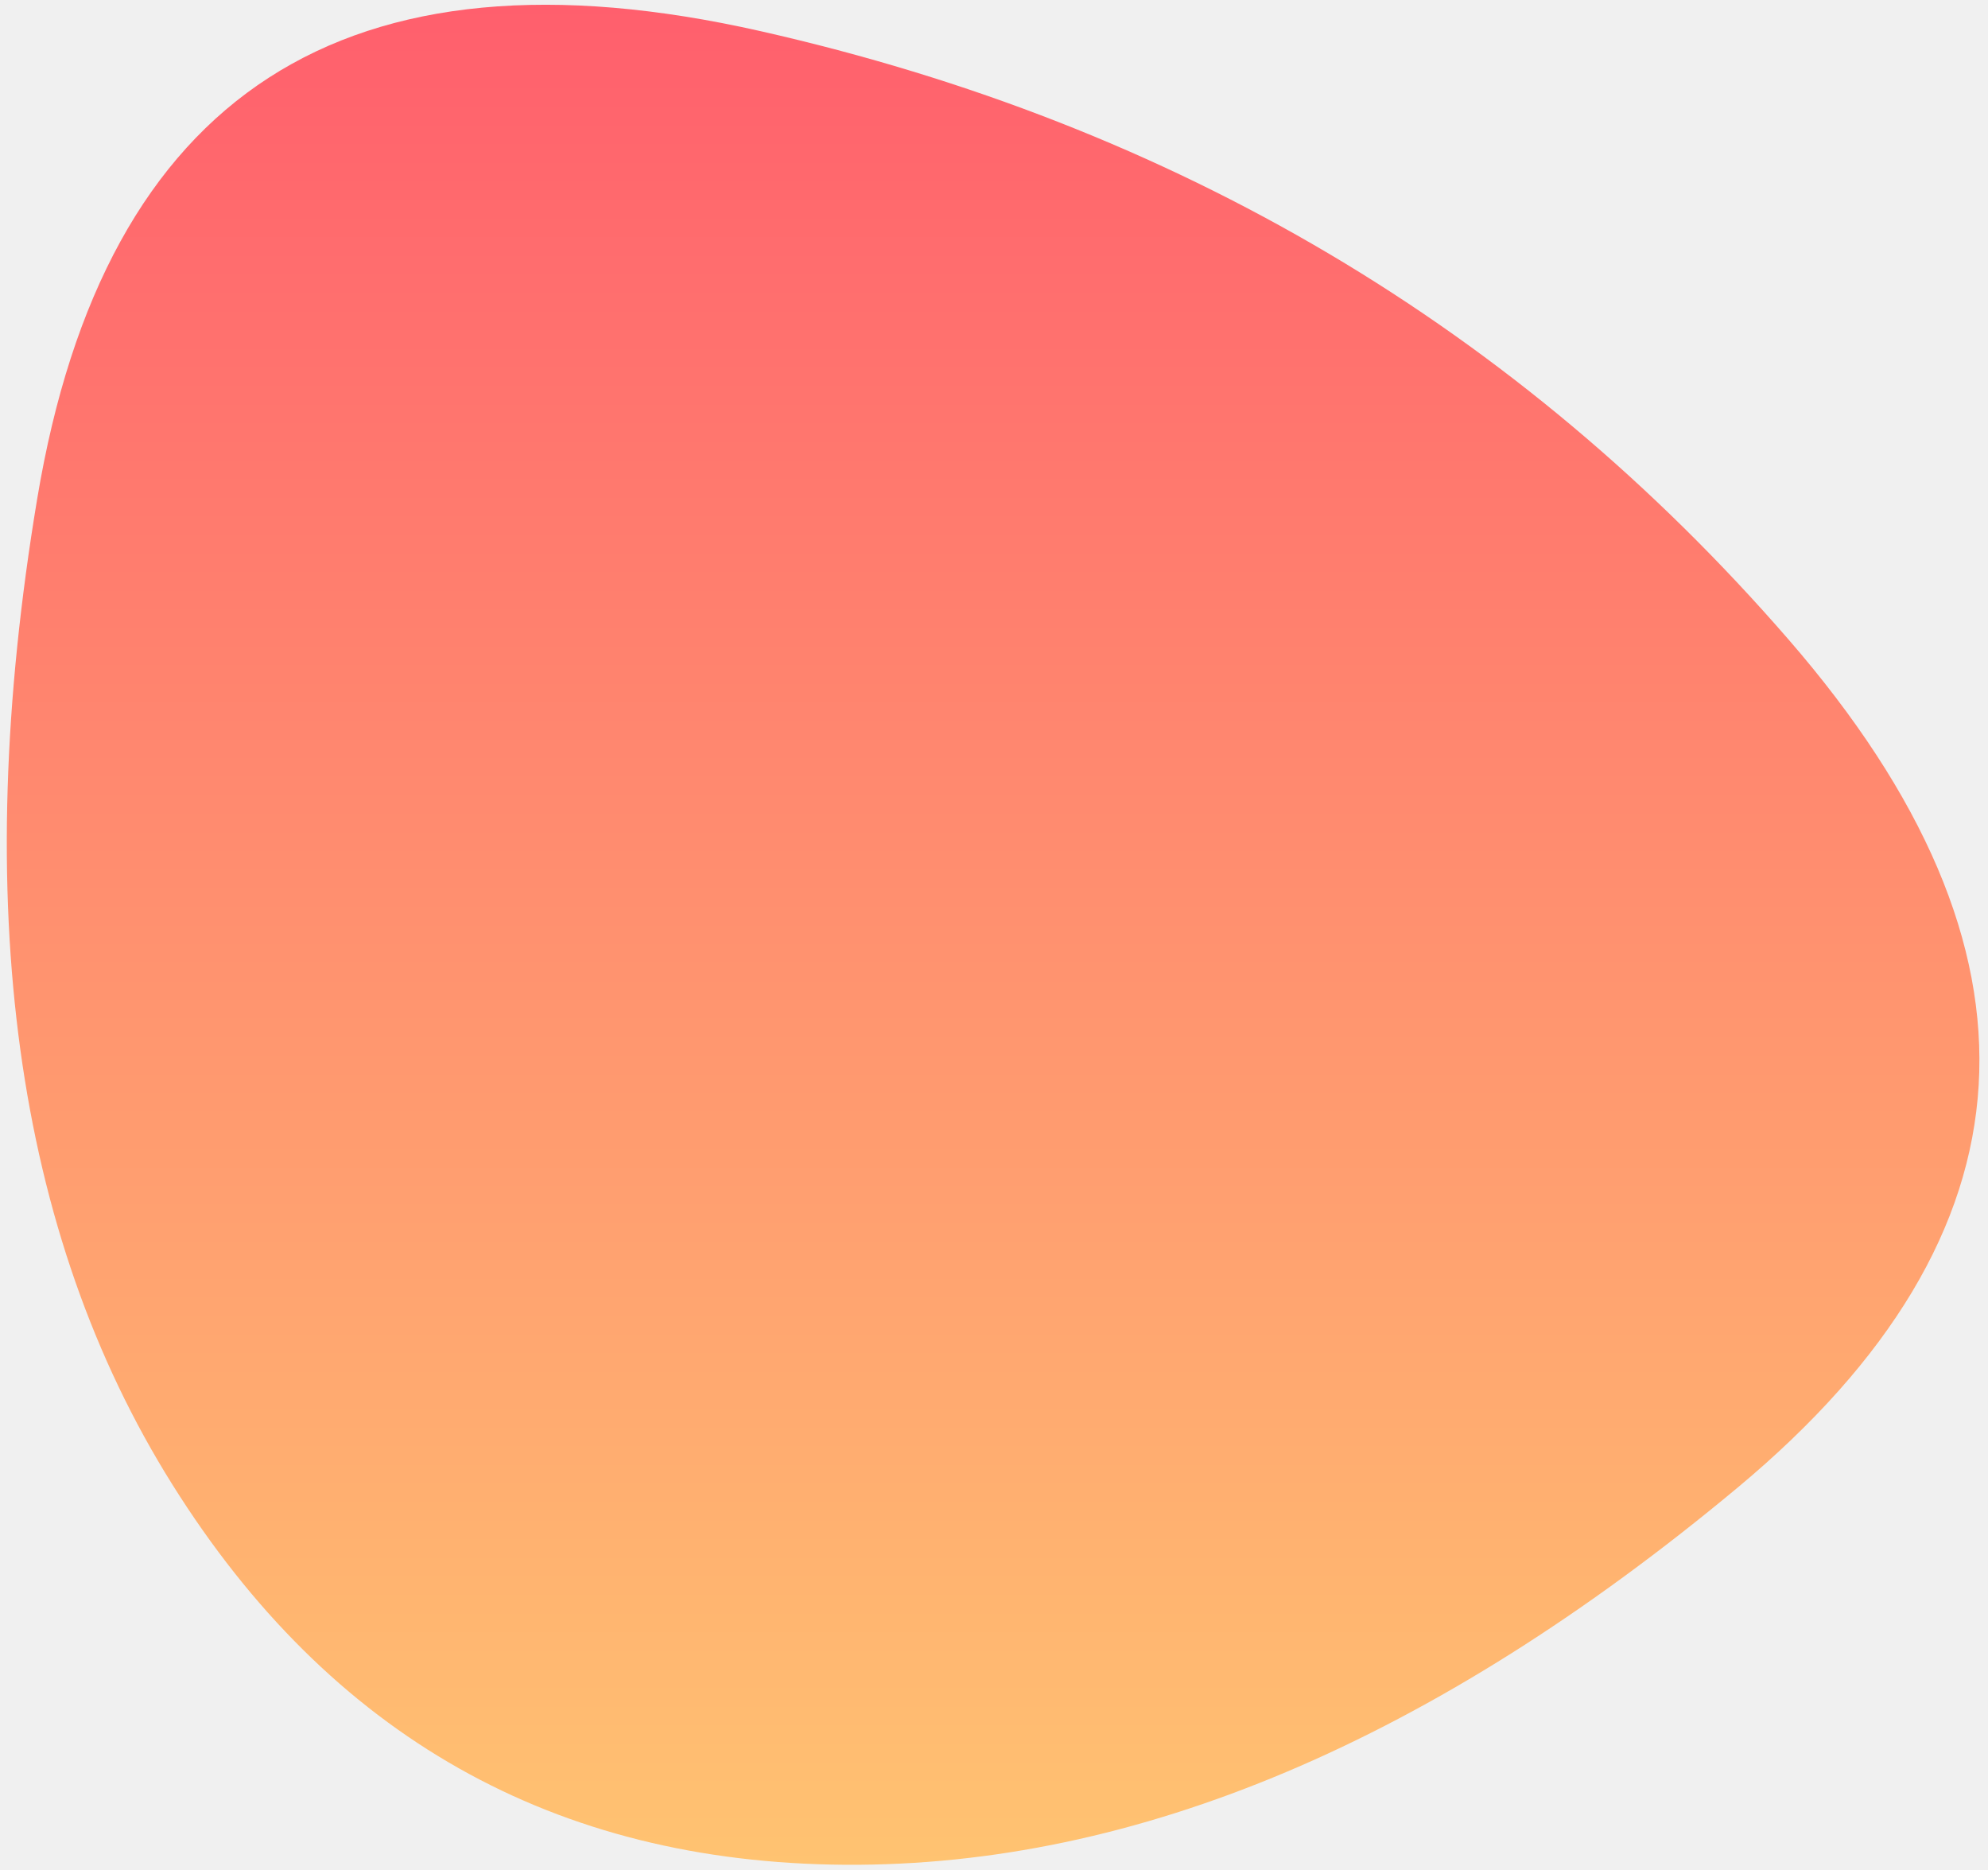
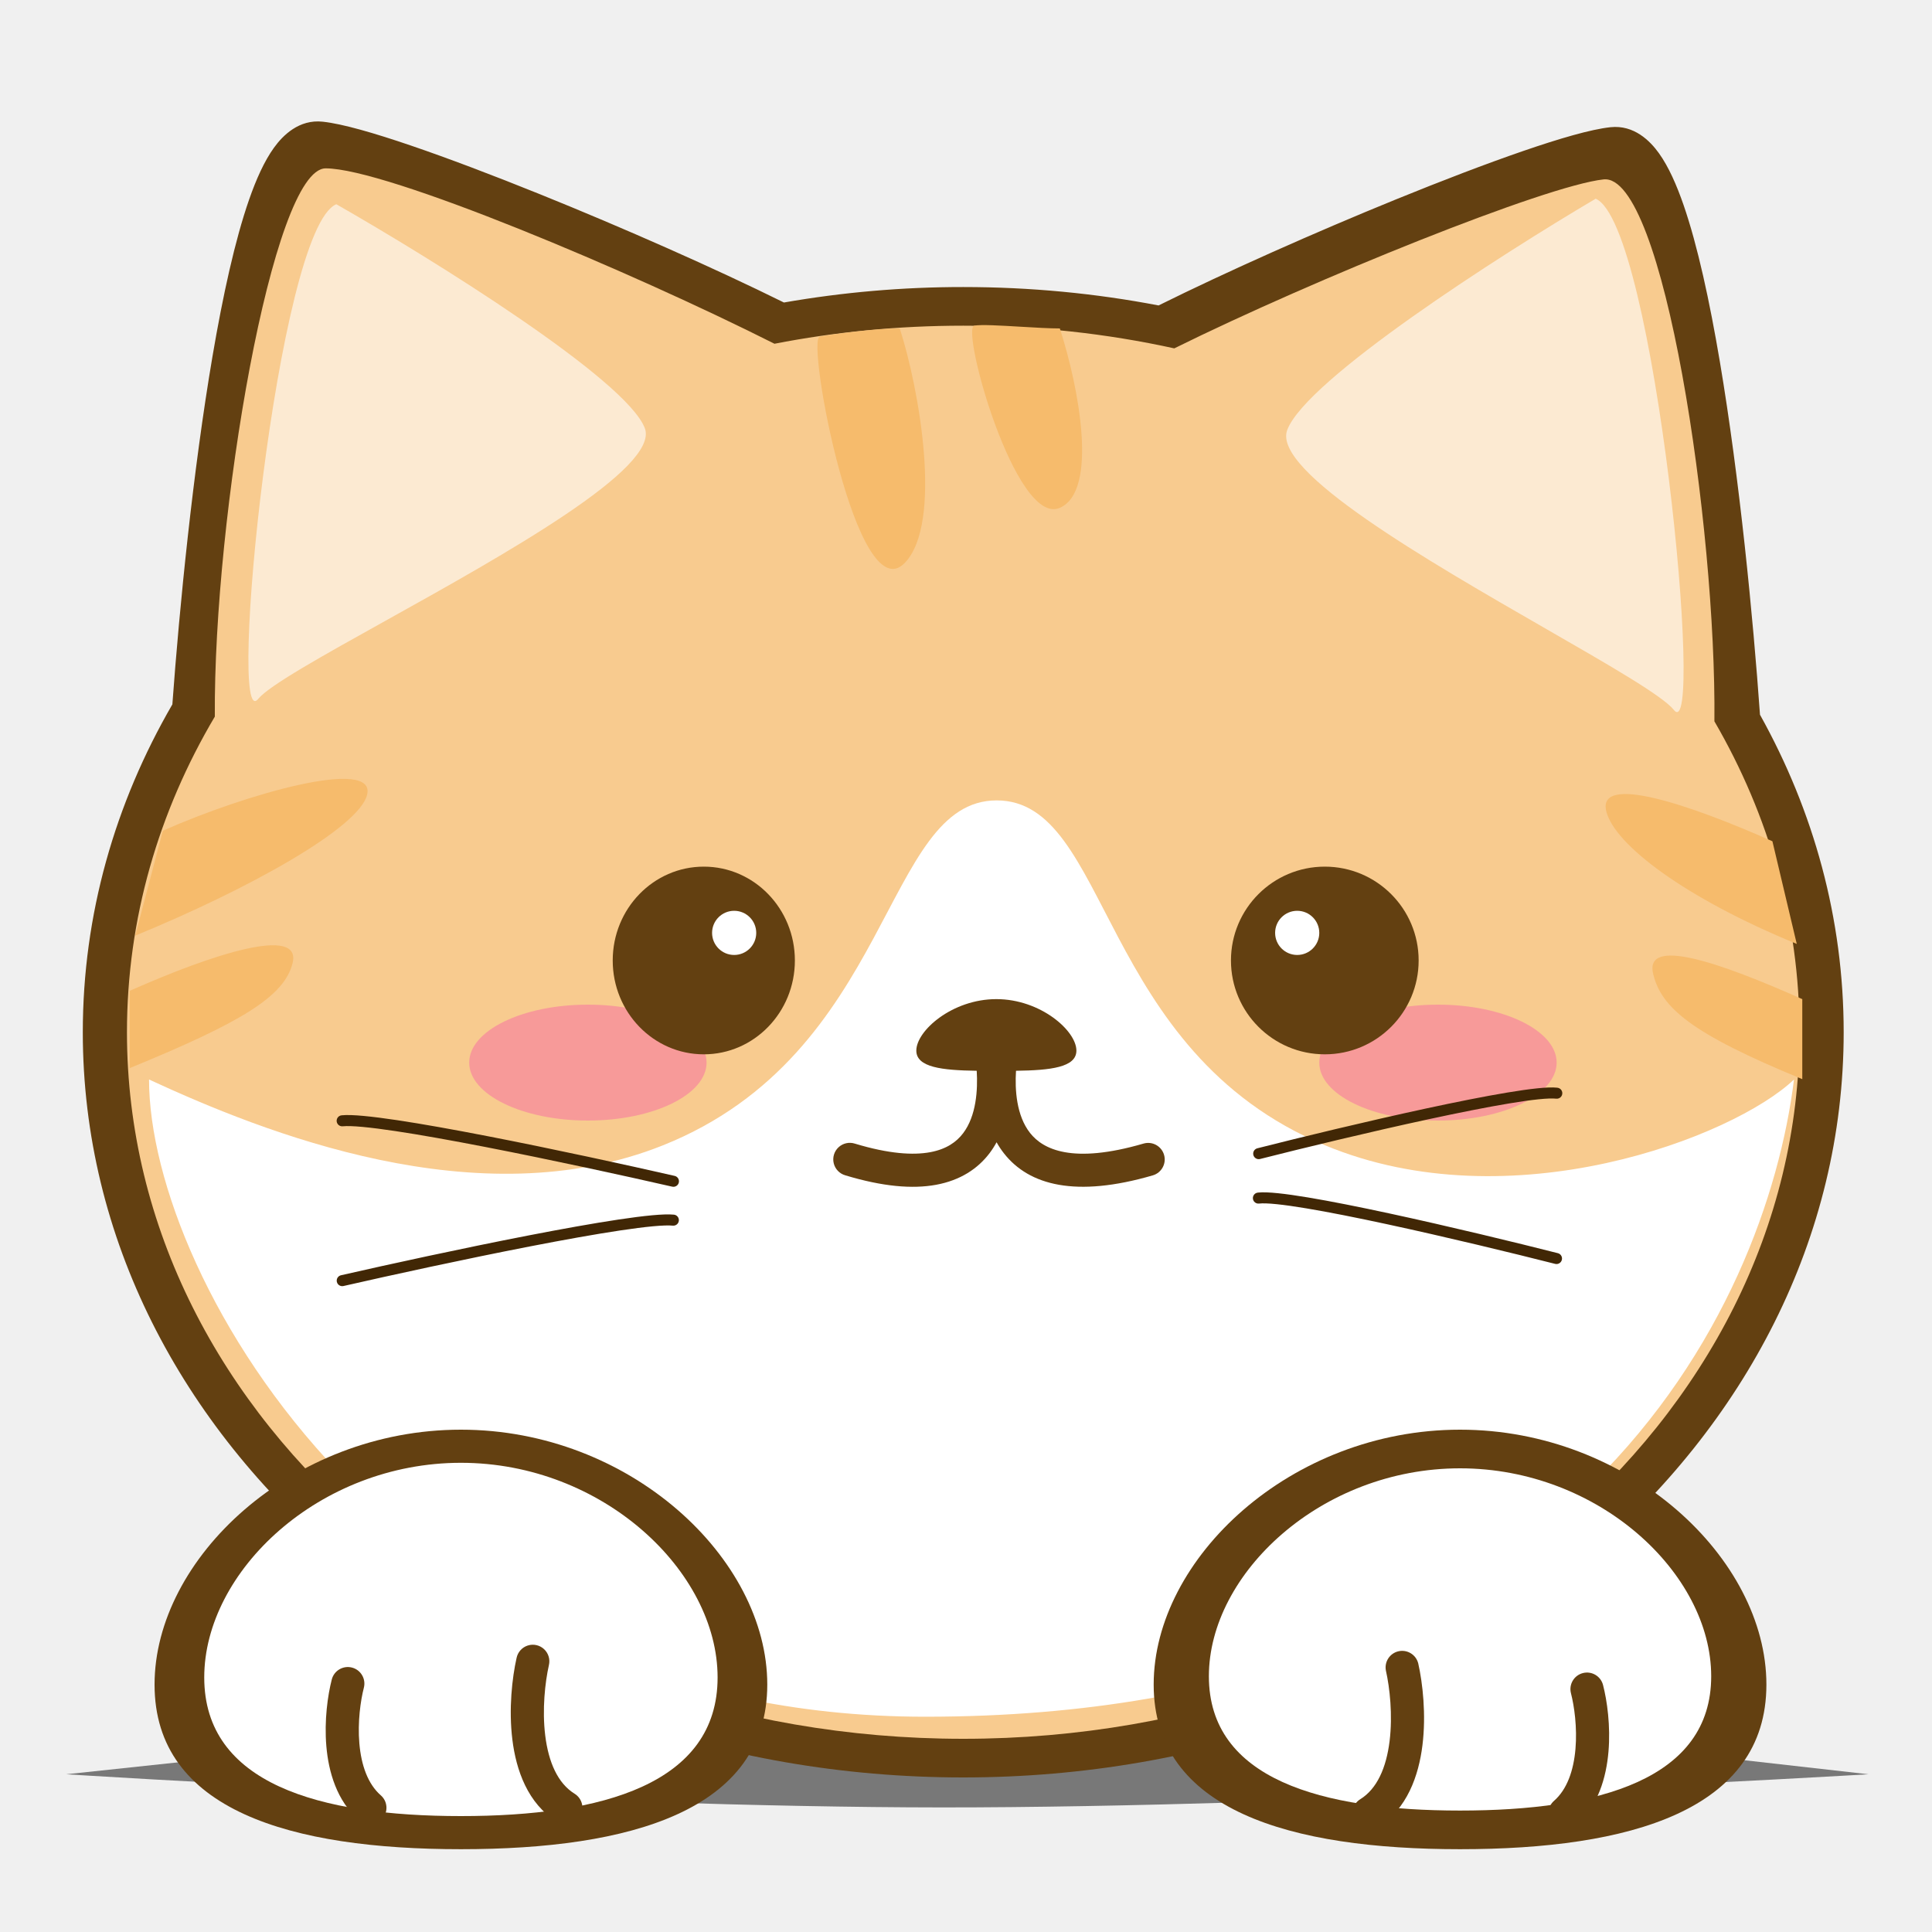
- <svg xmlns="http://www.w3.org/2000/svg" width="117" height="110" viewBox="0 0 117 110" fill="none">
-   <path d="M102.282 87.513C84.385 102.427 66.874 109.829 49.75 109.719C32.626 109.608 19.424 102.151 10.144 87.347C0.864 72.543 -1.787 53.209 2.19 29.346C6.167 5.483 20.363 -3.686 44.779 1.837C69.194 7.361 89.356 19.293 105.265 37.632C121.174 55.971 120.18 72.598 102.282 87.513Z" fill="url(#paint0_linear)" />
-   <defs>
-     <linearGradient id="paint0_linear" x1="0.4" y1="0.28" x2="0.4" y2="109.72" gradientUnits="userSpaceOnUse">
-       <stop stop-color="#FF5F6D" />
-       <stop offset="1" stop-color="#FFC371" />
-     </linearGradient>
-   </defs>
+ <svg xmlns="http://www.w3.org/2000/svg" t="1751649608810" class="icon" viewBox="0 0 1024 1024" version="1.1" p-id="1658" width="200" height="200">
+   <path d="M237.919 918.765s156.769-7.835 260.953-8.789c115.759-1.059 300.164 8.789 300.164 8.789l191.318 21.633s-298.897 17.712-491.482 17.578C309.979 957.844 35.109 940.398 35.109 940.398l202.811-21.633z" fill="#000000" opacity=".5" p-id="1659" />
+   <path d="M145.212 78.283c4.766-6.606 13.321-15.108 25.784-13.789 10.492 1.112 27.391 6.039 46.651 12.604 19.766 6.738 43.476 15.729 68.313 25.755 44.377 17.911 92.865 39.33 129.536 57.482A550.892 550.892 0 0 1 510.537 152.137c35.58 0 70.232 3.37 103.529 9.754 35.983-17.847 82.701-38.637 125.554-56.095 24.608-10.026 48.102-19.017 67.689-25.761 19.079-6.562 35.846-11.498 46.273-12.613 12.502-1.337 21.024 7.267 25.72 13.839 5.12 7.159 9.371 16.829 13.04 27.443 7.423 21.481 13.804 50.937 19.213 82.97 10.416 61.703 17.627 135.56 21.273 187.137C961.281 429.869 977.189 486.915 977.189 547.109c0 218.135-208.928 394.971-466.651 394.971C252.811 942.08 43.886 765.244 43.886 547.109c0-62.353 17.072-121.332 47.473-173.773 3.733-51.446 10.948-123.904 21.29-184.61 5.459-32.037 11.902-61.499 19.397-82.985 3.704-10.62 7.999-20.296 13.166-27.458zM904.148 387.92a14.579 14.579 0 0 0 5.442 9.743C934.289 443.609 947.931 494.305 947.931 547.109c0 197.594-191.064 365.714-437.394 365.714S73.143 744.703 73.143 547.109c0-53.394 13.95-104.635 39.175-150.987a14.617 14.617 0 0 0 7.601-11.861l0.108-1.583C177.211 287.993 282.331 215.757 411.051 190.833c1.205 0.611 2.396 1.217 3.569 1.82a14.629 14.629 0 0 0 19.365-5.72A527.269 527.269 0 0 1 510.537 181.394c27.9 0 55.088 2.156 81.373 6.267a14.629 14.629 0 0 0 20.445 7.891c1.934-1.001 3.915-2.019 5.942-3.046 127.292 26.864 230.617 100.212 285.851 195.411z m-4.816-59.319c-3.97-42.388-9.561-90.194-16.627-132.055-5.337-31.612-11.402-59.143-18.014-78.28-3.35-9.693-6.51-16.238-9.19-19.988a20.773 20.773 0 0 0-1.115-1.439c-7.285 1.211-20.155 4.88-37.557 10.866-18.909 6.507-41.87 15.29-66.171 25.19a2126.204 2126.204 0 0 0-91.326 39.749c99.018 28.175 183.194 83.696 239.999 155.958zM275.008 129.984c31.32 12.639 64.588 27.004 94.076 40.626C268.66 197.612 182.968 252.606 124.799 324.754c3.999-42.154 9.614-89.565 16.691-131.119 5.386-31.606 11.507-59.132 18.18-78.263 3.376-9.684 6.565-16.226 9.269-19.974 0.477-0.661 0.872-1.15 1.188-1.51 7.358 1.194 20.419 4.877 38.078 10.898 19.093 6.51 42.271 15.29 66.803 25.19zM171.052 93.008c0 0.009-0.059 0.059-0.181 0.129 0.12-0.102 0.181-0.135 0.181-0.129z m682.37 2.885c0 0.009 0.064 0.064 0.187 0.138-0.123-0.108-0.187-0.146-0.187-0.138z" fill="#634011" p-id="1660" />
+   <path d="M172.617 89.234c32.197 0 161.698 54.576 237.875 92.962C442.643 175.929 476.134 172.617 510.537 172.617c38.64 0 76.124 4.178 111.856 12.025 74.41-36.788 196.898-86.25 227.527-89.556 31.876-3.435 59.79 183.916 58.751 287.229C937.56 432.043 953.783 487.974 953.783 547.109c0 206.825-198.448 374.491-443.246 374.491S67.291 753.933 67.291 547.109c0-60.123 16.77-116.938 46.572-167.286C113.137 273.648 144.475 89.234 172.617 89.234z" fill="#F8CB8F" p-id="1661" />
+   <path d="M311.589 593.92c34.74 0 62.903-13.754 62.903-30.72s-28.163-30.72-62.903-30.72S248.686 546.234 248.686 563.2s28.163 30.72 62.903 30.72z m450.56 0c34.74 0 62.903-13.754 62.903-30.72s-28.163-30.72-62.903-30.72-62.903 13.754-62.903 30.72 28.163 30.72 62.903 30.72z" fill="#F79A99" p-id="1662" />
+   <path d="M845.739 105.326c-50.395 29.734-153.647 95.89-163.504 122.649-8.034 21.817 74.445 69.246 137.447 105.475 33.593 19.318 61.651 35.451 67.49 42.818 16.799 21.185-10.076-257.562-41.434-270.942zM178.261 108.251c50.395 28.774 153.647 92.795 163.504 118.693 8.034 21.112-74.445 67.011-137.447 102.072-33.593 18.695-61.651 34.307-67.49 41.437-16.799 20.5 10.076-249.253 41.434-262.203z" fill="#FFFFFF" opacity=".6" p-id="1663" />
+   <path d="M351.364 607.051c-97.716 39.079-211.997-6.978-272.369-34.889C78.994 678.227 210.967 909.897 490.356 909.897 834.329 909.897 935.88 693.113 950.857 572.161c-32.291 30.702-150.224 75.785-248.501 34.889C581.614 556.81 588.633 424.229 528.264 424.229c-60.372 0-54.755 133.977-176.9 182.822z" fill="#FFFFFF" p-id="1664" />
+   <path d="M421.303 509.074c0 27.47-21.612 49.737-48.274 49.737s-48.274-22.268-48.274-49.737 21.612-49.737 48.274-49.737 48.274 22.268 48.274 49.737z m330.606 0c0 27.47-22.268 49.737-49.737 49.737s-49.737-22.268-49.737-49.737 22.268-49.737 49.737-49.737 49.737 22.268 49.737 49.737z m-213.402 58.462c18.394-0.263 32.007-1.805 32.007-10.696 0-10.503-18.994-27.285-42.423-27.285s-42.423 16.782-42.423 27.285c0 8.894 13.616 10.433 32.013 10.696 0.617 10.062-0.196 23.868-7.209 33.104-3.487 4.593-8.803 8.452-17.487 10.053-8.935 1.647-21.747 0.939-39.883-4.549a8.777 8.777 0 1 0-5.085 16.799c19.719 5.971 35.521 7.341 48.148 5.015 12.885-2.376 22.092-8.543 28.286-16.7 1.422-1.872 2.668-3.827 3.757-5.834 1.15 2.051 2.466 4.049 3.973 5.96 13.321 16.896 38.069 23.467 78.822 11.586a8.774 8.774 0 1 0-4.912-16.852c-37.87 11.039-53.339 3.005-60.126-5.603-7.262-9.21-8.095-22.952-7.458-32.979z" fill="#634011" p-id="1665" />
+   <path d="M389.12 506.149a11.703 11.703 0 1 0 0-23.406 11.703 11.703 0 0 0 0 23.406z m298.423 0a11.703 11.703 0 1 0 0-23.406 11.703 11.703 0 0 0 0 23.406z" fill="#FFFFFF" p-id="1666" />
+   <path d="M377.417 892.861c0 11.059-2.885 18.733-7.177 24.64-4.514 6.217-11.881 12.221-23.309 17.452C323.341 945.758 287.841 950.857 244.297 950.857s-79.044-5.1-102.634-15.904c-11.428-5.231-18.795-11.235-23.309-17.452-4.292-5.907-7.177-13.581-7.177-24.64 0-22.87 12.744-49.123 37.443-70.489C172.986 801.295 206.871 787.017 244.297 787.017c37.426 0 71.311 14.277 95.677 35.354C364.673 843.738 377.417 869.99 377.417 892.861z m29.257 0C406.674 959.705 333.976 980.114 244.297 980.114S81.92 959.705 81.92 892.861C81.92 826.02 154.618 757.76 244.297 757.76s162.377 68.26 162.377 135.101z m500.297 0c0 11.059-2.885 18.733-7.177 24.64-4.514 6.217-11.881 12.221-23.309 17.452-23.59 10.805-59.091 15.904-102.634 15.904s-79.044-5.1-102.634-15.904c-11.428-5.231-18.795-11.235-23.309-17.452-4.292-5.907-7.177-13.581-7.177-24.64 0-22.87 12.744-49.123 37.443-70.489C702.54 801.295 736.426 787.017 773.851 787.017c37.426 0 71.311 14.277 95.677 35.354C894.227 843.738 906.971 869.99 906.971 892.861z m29.257 0C936.229 959.705 863.53 980.114 773.851 980.114s-162.377-20.41-162.377-87.254C611.474 826.02 684.172 757.76 773.851 757.76s162.377 68.26 162.377 135.101z" fill="#634011" p-id="1667" />
+   <path d="M244.297 962.56c75.135 0 136.046-17.189 136.046-73.476S319.432 775.314 244.297 775.314 108.251 832.796 108.251 889.084C108.251 945.371 169.162 962.56 244.297 962.56z m529.554-2.926c73.52 0 133.12-16.65 133.12-71.18S847.372 778.24 773.851 778.24 640.731 833.925 640.731 888.455C640.731 942.984 700.331 959.634 773.851 959.634z" fill="#FFFFFF" p-id="1668" />
+   <path d="M290.927 882.568a8.777 8.777 0 1 0-17.124-3.853c-2.364 10.497-4.251 27.116-2.232 43.38 1.981 15.989 8.049 33.833 23.728 43.54a8.777 8.777 0 0 0 9.242-14.927c-8.897-5.506-13.801-16.677-15.55-30.773-1.714-13.824-0.088-28.362 1.937-37.367z m-98.076 11.969a8.777 8.777 0 0 0-16.998-4.389c-2.153 8.35-4.049 21.715-2.879 35.384 1.159 13.496 5.459 28.883 17.303 39.246a8.777 8.777 0 0 0 11.557-13.213c-6.881-6.021-10.378-15.992-11.369-27.534-0.974-11.369 0.644-22.727 2.387-29.494z m541.716-9.043a8.78 8.78 0 0 1 17.127-3.853c2.364 10.497 4.248 27.116 2.232 43.38-1.984 15.989-8.049 33.833-23.73 43.54a8.777 8.777 0 0 1-9.239-14.927c8.897-5.506 13.801-16.677 15.55-30.773 1.712-13.824 0.088-28.362-1.94-37.367z m98.076 11.969a8.777 8.777 0 0 1 16.998-4.389c2.156 8.35 4.052 21.715 2.879 35.384-1.156 13.496-5.459 28.883-17.3 39.246a8.777 8.777 0 0 1-11.559-13.213c6.881-6.021 10.38-15.992 11.369-27.534 0.974-11.369-0.641-22.727-2.387-29.494z" fill="#634011" p-id="1669" />
+   <path d="M561.737 174.08c10.155 31.378 20.48 86.127 0 95.086-23.406 10.24-52.663-95.086-45.349-96.549 3.493-0.699 13.903-0.079 24.579 0.556 7.583 0.448 15.301 0.907 20.77 0.907z m-84.846 0c10.155 31.378 23.022 103.006 2.715 124.22C454.223 324.816 427.154 179.931 434.469 178.469c5.974-1.194 29.257-4.389 42.423-4.389zM194.56 421.303c5.053-20.214-64.366-0.492-108.251 19.014l-14.629 55.589C131.169 471.526 190.171 438.857 194.56 421.303z m744.855 24.582c-43.886-19.503-93.085-36.018-88.032-15.805 4.389 17.554 41.449 45.837 100.937 70.217l-12.905-54.412zM155.063 510.534c5.053-20.214-42.423-4.874-86.309 14.631v40.96c59.489-24.38 81.92-38.037 86.309-55.591zM955.246 529.554c-43.886-19.506-84.047-33.379-78.994-13.166 4.389 17.554 19.506 31.206 78.994 55.589V529.554z" fill="#F6BB6C" p-id="1670" />
+   <path d="M666.343 608.639c22.683-5.761 57.815-14.277 89.489-21.112 15.834-3.414 30.834-6.416 42.996-8.441 6.08-1.012 11.481-1.788 15.936-2.244 4.397-0.453 8.075-0.62 10.612-0.336a2.926 2.926 0 1 1-0.65 5.813c-1.867-0.208-5.012-0.105-9.362 0.342-4.289 0.442-9.558 1.194-15.574 2.197-12.031 2.001-26.928 4.982-42.724 8.388-31.586 6.814-66.645 15.313-89.284 21.062a2.926 2.926 0 0 1-1.439-5.67z m-308.754 14.611c-25.202-5.758-64.228-14.275-99.413-21.106-17.589-3.414-34.245-6.413-47.748-8.438-6.747-1.009-12.736-1.782-17.671-2.238-4.877-0.453-8.909-0.614-11.656-0.336a2.926 2.926 0 1 0 0.585 5.822c2.145-0.217 5.696-0.108 10.533 0.339 4.784 0.445 10.65 1.197 17.344 2.2 13.379 2.004 29.945 4.988 47.499 8.394 35.103 6.817 74.064 15.319 99.223 21.068a2.926 2.926 0 0 0 1.305-5.705z m-77.435 31.557c-35.185 6.832-74.211 15.348-99.413 21.106a2.926 2.926 0 0 0 1.305 5.705c25.161-5.749 64.12-14.251 99.223-21.068 17.554-3.406 34.12-6.39 47.499-8.394 6.691-1.004 12.56-1.755 17.344-2.2 4.836-0.448 8.388-0.556 10.533-0.339a2.926 2.926 0 0 0 0.585-5.822c-2.747-0.278-6.779-0.117-11.659 0.336-4.933 0.456-10.922 1.229-17.668 2.238-13.502 2.025-30.158 5.023-47.748 8.438z m545.616 9.421c-22.683-5.761-57.815-14.277-89.489-21.112-15.834-3.414-30.834-6.416-42.996-8.441-6.08-1.012-11.481-1.788-15.936-2.244-4.397-0.453-8.075-0.62-10.612-0.336a2.926 2.926 0 1 0 0.65 5.813c1.87-0.208 5.012-0.105 9.362 0.342 4.289 0.442 9.558 1.194 15.574 2.197 12.031 2.001 26.928 4.982 42.724 8.388 31.586 6.814 66.645 15.313 89.284 21.062a2.926 2.926 0 0 0 1.439-5.67z" fill="#412705" p-id="1671" />
</svg>
